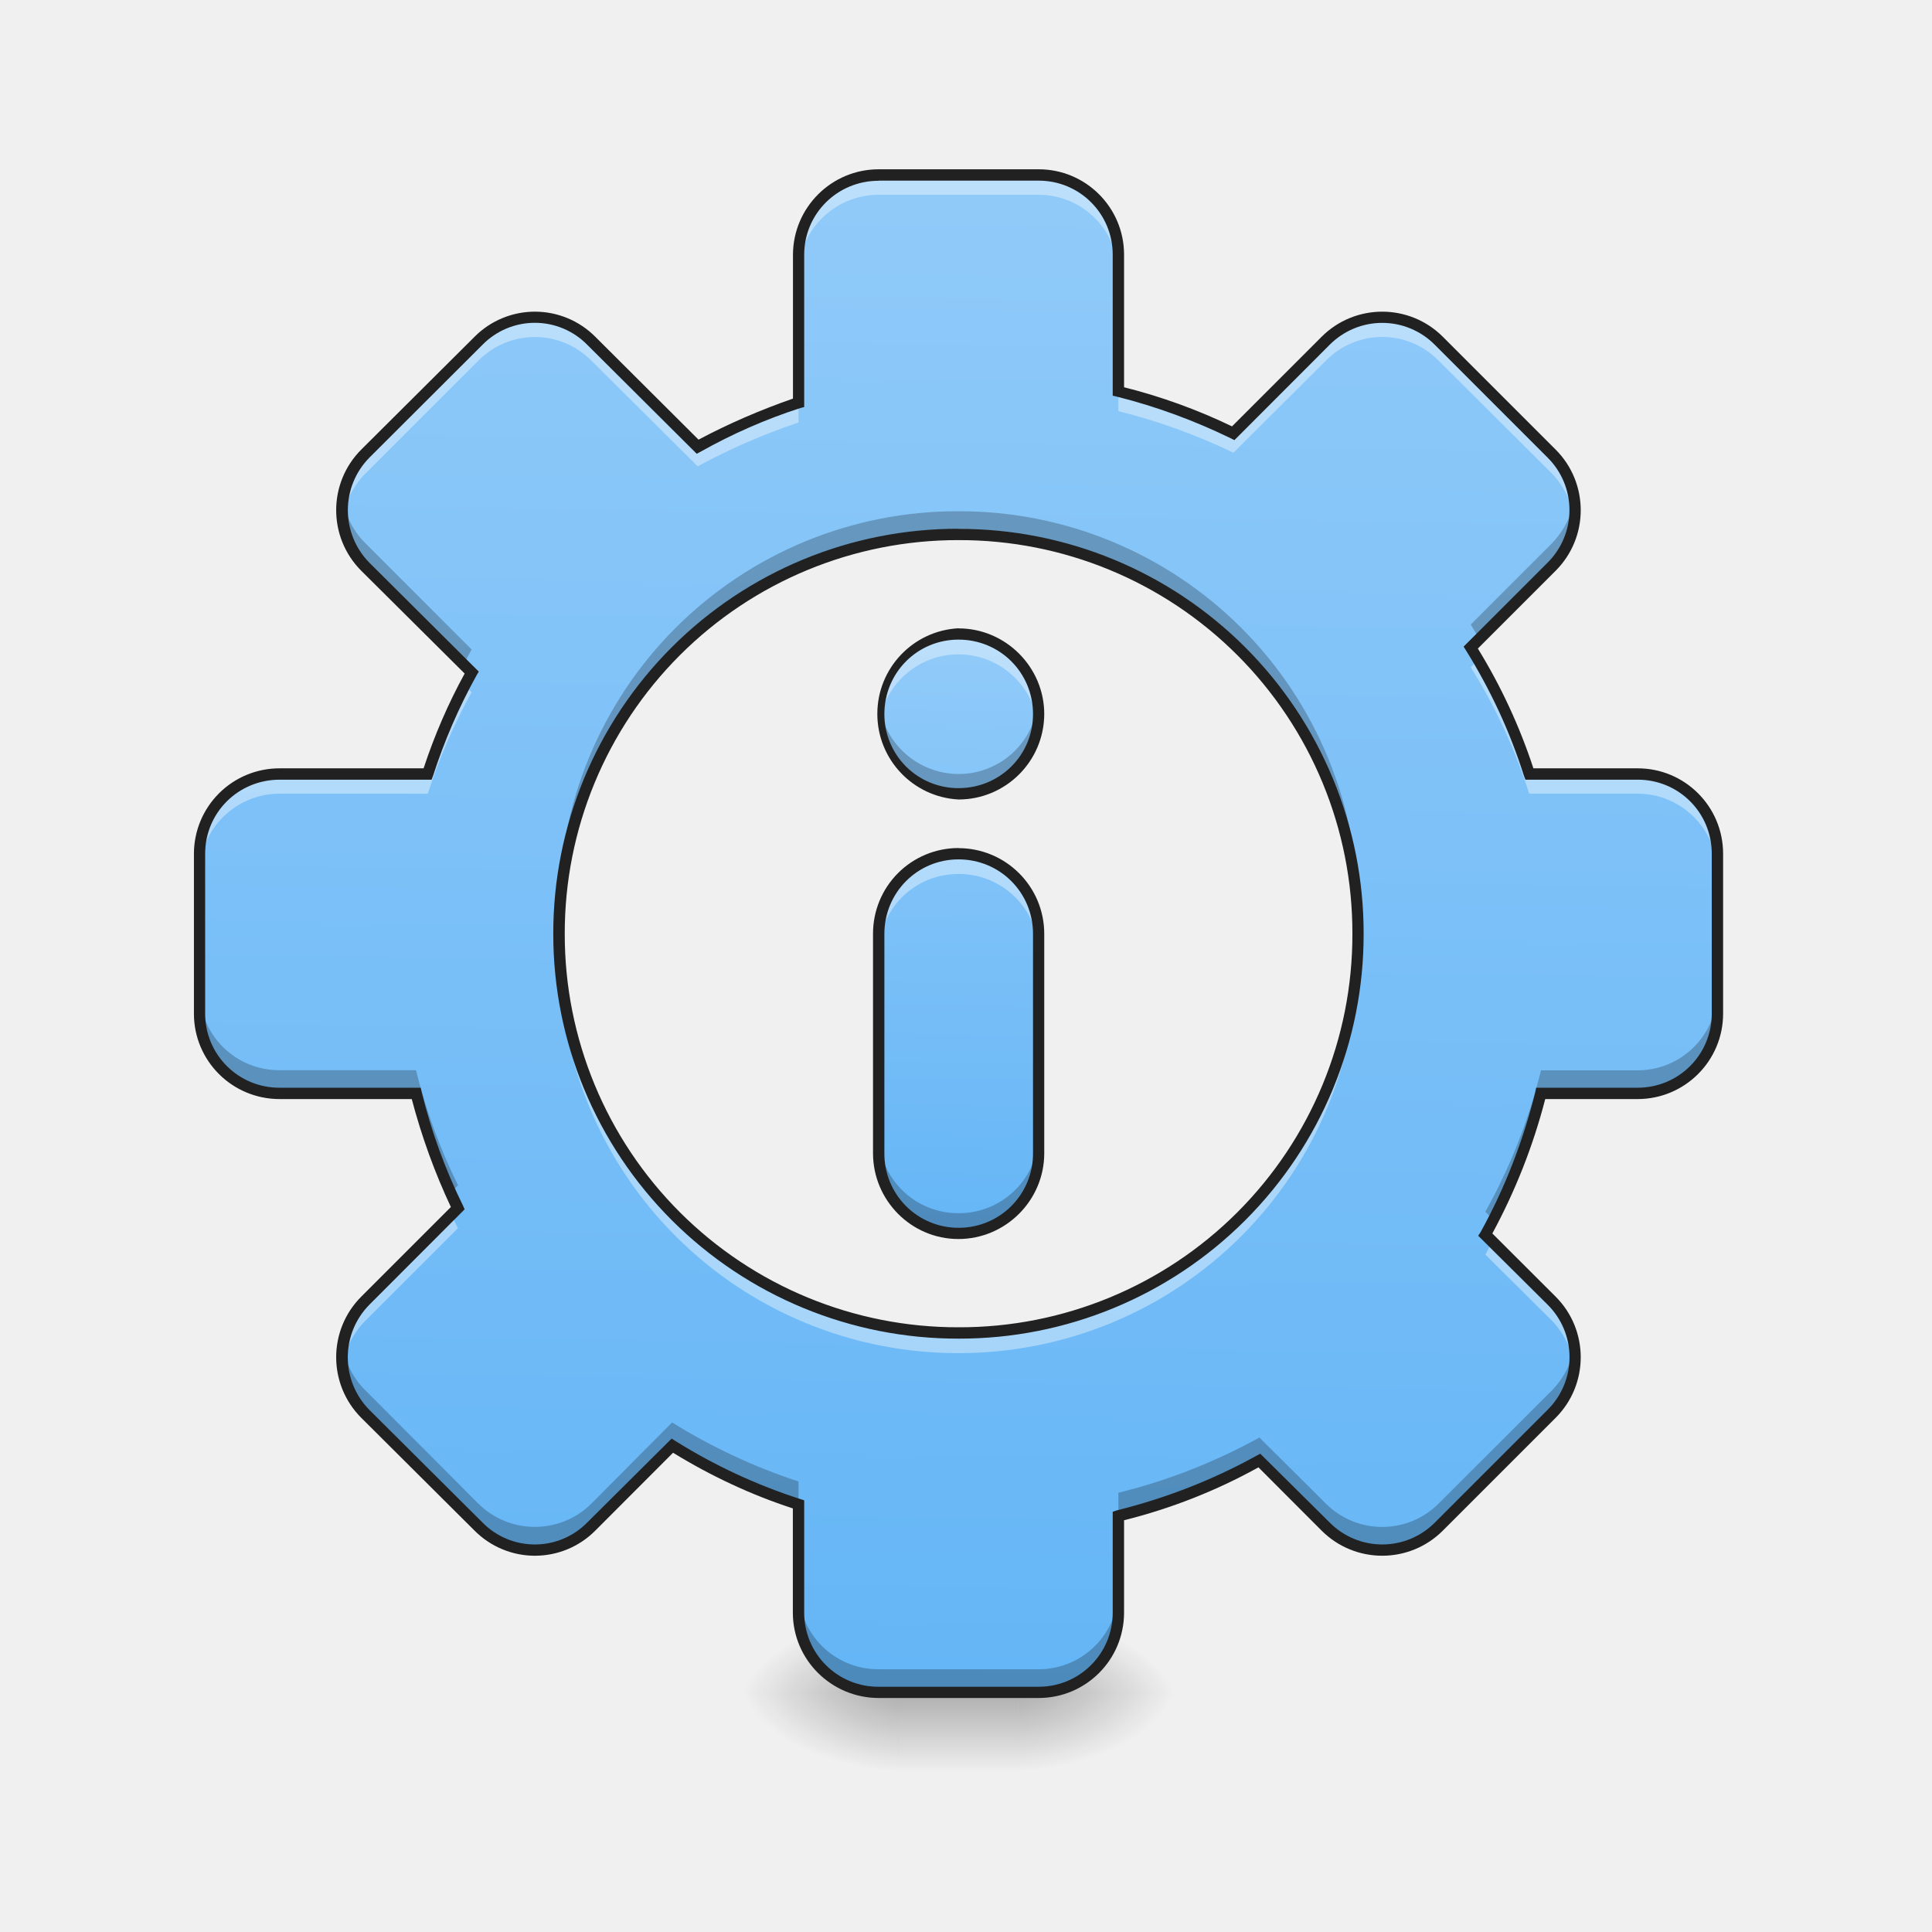
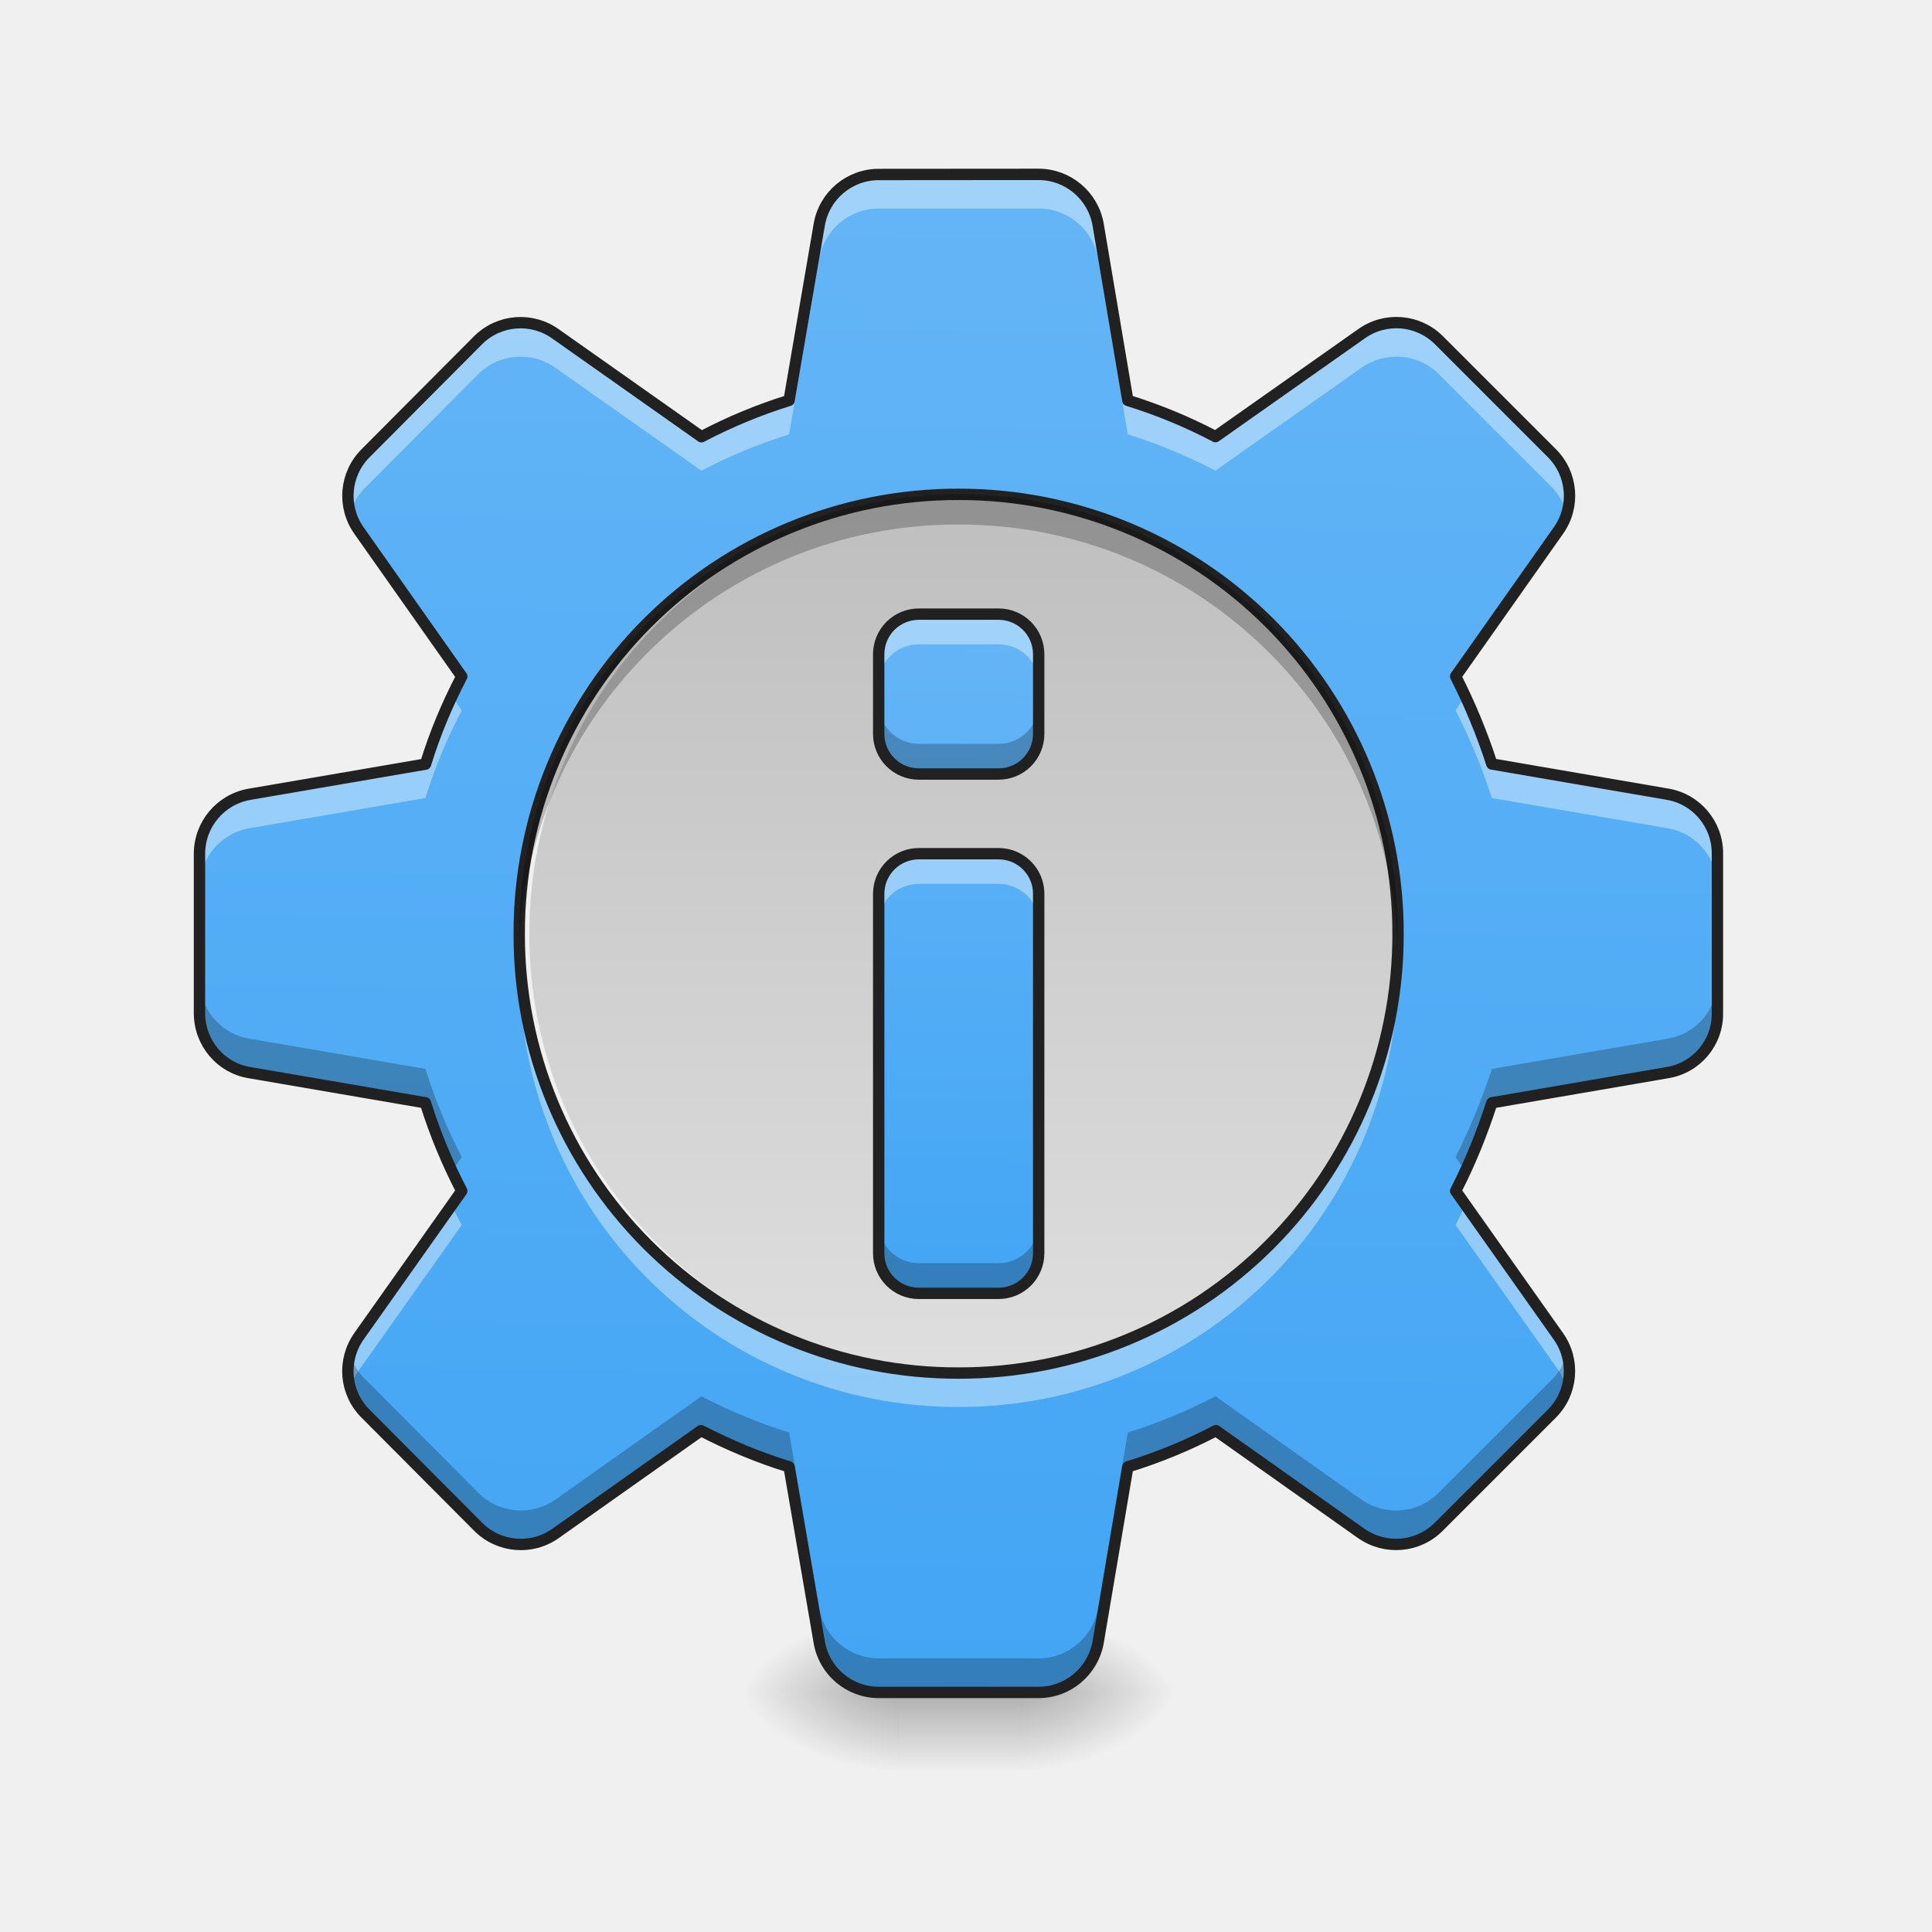
<svg xmlns="http://www.w3.org/2000/svg" width="16pt" height="16pt" viewBox="0 0 16 16">
  <defs>
    <linearGradient id="a" gradientUnits="userSpaceOnUse" x1="254" y1="233.5" x2="254" y2="254.667" gradientTransform="matrix(.03125 0 0 .03125 -1.158 6.72)">
      <stop offset="0" stop-opacity=".275" />
      <stop offset="1" stop-opacity="0" />
    </linearGradient>
    <radialGradient id="b" gradientUnits="userSpaceOnUse" cx="450.909" cy="189.579" fx="450.909" fy="189.579" r="21.167" gradientTransform="matrix(0 -.03907 -.07032 0 21.6 31.798)">
      <stop offset="0" stop-opacity=".314" />
      <stop offset=".222" stop-opacity=".275" />
      <stop offset="1" stop-opacity="0" />
    </radialGradient>
    <radialGradient id="c" gradientUnits="userSpaceOnUse" cx="450.909" cy="189.579" fx="450.909" fy="189.579" r="21.167" gradientTransform="matrix(0 .03907 .07032 0 -5.724 -3.764)">
      <stop offset="0" stop-opacity=".314" />
      <stop offset=".222" stop-opacity=".275" />
      <stop offset="1" stop-opacity="0" />
    </radialGradient>
    <radialGradient id="d" gradientUnits="userSpaceOnUse" cx="450.909" cy="189.579" fx="450.909" fy="189.579" r="21.167" gradientTransform="matrix(0 -.03907 .07032 0 -5.724 31.798)">
      <stop offset="0" stop-opacity=".314" />
      <stop offset=".222" stop-opacity=".275" />
      <stop offset="1" stop-opacity="0" />
    </radialGradient>
    <radialGradient id="e" gradientUnits="userSpaceOnUse" cx="450.909" cy="189.579" fx="450.909" fy="189.579" r="21.167" gradientTransform="matrix(0 .03907 -.07032 0 21.6 -3.764)">
      <stop offset="0" stop-opacity=".314" />
      <stop offset=".222" stop-opacity=".275" />
      <stop offset="1" stop-opacity="0" />
    </radialGradient>
-     <linearGradient id="f" gradientUnits="userSpaceOnUse" x1="960" y1="1695.118" x2="960" y2="175.118" gradientTransform="rotate(.882) scale(.00827)">
-       <stop offset="0" stop-color="#64b5f6" />
-       <stop offset="1" stop-color="#90caf9" />
+     <linearGradient id="f" gradientUnits="userSpaceOnUse" x1="254" y1="-94.583" x2="254" y2="159.417" gradientTransform="matrix(.03125 0 0 .03125 0 6.72)">
+       <stop offset="0" stop-color="#bdbdbd" />
+       <stop offset="1" stop-color="#e0e0e0" />
    </linearGradient>
-     <linearGradient id="g" gradientUnits="userSpaceOnUse" x1="960" y1="1235.118" x2="960" y2="635.118" gradientTransform="rotate(.882) scale(.00827)">
-       <stop offset="0" stop-color="#64b5f6" />
-       <stop offset="1" stop-color="#90caf9" />
+     <linearGradient id="g" gradientUnits="userSpaceOnUse" x1="960" y1="1695.118" x2="960" y2="175.118" gradientTransform="rotate(.882) scale(.00827)">
+       <stop offset="0" stop-color="#42a5f5" />
+       <stop offset="1" stop-color="#64b5f6" />
+     </linearGradient>
+     <linearGradient id="h" gradientUnits="userSpaceOnUse" x1="960" y1="1295.118" x2="960" y2="615.118" gradientTransform="rotate(.882) scale(.00827)">
+       <stop offset="0" stop-color="#42a5f5" />
+       <stop offset="1" stop-color="#64b5f6" />
    </linearGradient>
  </defs>
  <path d="M7.441 13.77h.993v.91H7.44zm0 0" fill="url(#a)" />
  <path d="M8.434 14.016h1.324v-.66H8.434zm0 0" fill="url(#b)" />
  <path d="M7.441 14.016H6.117v.664h1.324zm0 0" fill="url(#c)" />
  <path d="M7.441 14.016H6.117v-.66h1.324zm0 0" fill="url(#d)" />
  <path d="M8.434 14.016h1.324v.664H8.434zm0 0" fill="url(#e)" />
-   <path d="M7.277 1.45a.66.66 0 0 0-.664.66v1.226a4.83 4.83 0 0 0-.836.363l-.879-.879a.665.665 0 0 0-.937 0l-.934.938a.653.653 0 0 0 0 .933l.88.88c-.15.265-.27.546-.364.84H2.316a.66.66 0 0 0-.664.66v1.324c0 .367.297.66.664.66h1.13c.081.332.199.652.347.953l-.766.765a.653.653 0 0 0 0 .934l.934.938a.665.665 0 0 0 .937 0l.668-.672c.329.203.676.367 1.047.488v.894c0 .368.297.66.664.66h1.325a.66.66 0 0 0 .66-.66v-.8a4.811 4.811 0 0 0 1.168-.457l.55.547a.66.66 0 0 0 .934 0l.938-.938a.66.66 0 0 0 0-.934l-.551-.546c.203-.364.36-.758.46-1.172h.802a.66.66 0 0 0 .66-.66V7.07a.66.66 0 0 0-.66-.66h-.899a4.559 4.559 0 0 0-.484-1.047l.672-.672a.66.66 0 0 0 0-.933l-.938-.938a.66.66 0 0 0-.934 0l-.765.766a4.944 4.944 0 0 0-.953-.344V2.11a.66.66 0 0 0-.66-.66zm.66 2.976a3.3 3.3 0 0 1 3.31 3.308 3.3 3.3 0 0 1-3.31 3.305A3.3 3.3 0 0 1 4.63 7.734a3.3 3.3 0 0 1 3.309-3.308zm0 0" fill="url(#f)" />
-   <path d="M7.277 1.45a.66.66 0 0 0-.664.66v.163c0-.363.297-.66.664-.66h1.325c.363 0 .66.297.66.66V2.11a.66.66 0 0 0-.66-.66zM4.43 2.624a.673.673 0 0 0-.47.195l-.933.938a.659.659 0 0 0-.191.55.675.675 0 0 1 .191-.386l.934-.934a.658.658 0 0 1 .937 0l.88.875c.265-.144.542-.265.835-.363v-.164a4.83 4.83 0 0 0-.836.363l-.879-.879a.666.666 0 0 0-.468-.195zm7.015 0a.657.657 0 0 0-.465.195l-.765.766a4.944 4.944 0 0 0-.953-.344v.164c.332.082.652.2.953.344l.765-.762a.653.653 0 0 1 .934 0l.938.934c.105.11.168.246.187.387a.668.668 0 0 0-.187-.551l-.938-.938a.66.66 0 0 0-.469-.195zm.797 2.84l-.062.062c.203.325.367.676.484 1.047h.899c.363 0 .66.297.66.664V7.07a.66.66 0 0 0-.66-.66h-.899a4.779 4.779 0 0 0-.422-.945zm-8.394.215a4.64 4.64 0 0 0-.305.73H2.316a.66.66 0 0 0-.664.66v.168c0-.367.297-.664.664-.664h1.227c.094-.293.215-.574.363-.84zm.785 2.136c0 .028-.004.055-.004.082a3.303 3.303 0 0 0 3.309 3.309 3.303 3.303 0 0 0 3.308-3.309v-.082a3.3 3.3 0 0 1-3.309 3.223 3.297 3.297 0 0 1-3.304-3.223zm-.895 2.247l-.71.71a.659.659 0 0 0-.192.551.675.675 0 0 1 .191-.386l.766-.766c-.02-.035-.035-.074-.055-.11zm8.621.218l-.058.11.55.546c.106.11.169.247.188.387a.668.668 0 0 0-.187-.55zm0 0" fill="#fff" fill-opacity=".392" />
-   <path d="M2.84 4.129c-.031.2.031.41.187.562l.813.813c.02-.043.043-.082.066-.125L3.027 4.5a.651.651 0 0 1-.187-.371zm10.2 0a.703.703 0 0 1-.188.371l-.672.672.07.117.602-.598a.667.667 0 0 0 .187-.562zm-5.102.105a3.3 3.3 0 0 0-3.31 3.309c0 .031.005.062.005.094a3.297 3.297 0 0 1 3.304-3.211 3.3 3.3 0 0 1 3.31 3.21v-.093a3.3 3.3 0 0 0-3.31-3.309zm-6.286 3.97v.19c0 .368.297.66.664.66h1.13c.07.286.167.563.284.825l.063-.063a4.708 4.708 0 0 1-.348-.953H2.316a.66.66 0 0 1-.664-.66zm12.57 0a.66.66 0 0 1-.66.66h-.8a4.695 4.695 0 0 1-.461 1.171l.066.067c.172-.329.301-.68.395-1.047h.8a.66.66 0 0 0 .66-.66zM2.84 11.143c-.031.2.031.41.187.563l.934.938a.665.665 0 0 0 .937 0l.668-.672c.329.203.676.367 1.047.488v-.191a4.826 4.826 0 0 1-1.047-.489l-.668.672a.665.665 0 0 1-.937 0l-.934-.937a.64.64 0 0 1-.187-.371zm10.2 0a.69.69 0 0 1-.188.372l-.938.937a.66.66 0 0 1-.934 0l-.55-.547c-.364.2-.754.356-1.168.457v.192a4.811 4.811 0 0 0 1.168-.457l.55.547a.66.66 0 0 0 .934 0l.938-.938a.667.667 0 0 0 .187-.562zm-6.427 2.02v.191c0 .368.297.66.664.66h1.325a.66.66 0 0 0 .66-.66v-.19a.66.66 0 0 1-.66.66H7.277a.66.66 0 0 1-.664-.66zm0 0" fill-opacity=".235" />
-   <path d="M7.277 1.402a.71.71 0 0 0-.71.707v1.192c-.27.094-.532.207-.782.34l-.855-.852a.705.705 0 0 0-1 0l-.938.934a.71.71 0 0 0 0 1.004l.856.851c-.137.25-.25.512-.34.785H2.316a.708.708 0 0 0-.71.707v1.325c0 .39.316.707.71.707H3.41c.082.312.192.613.324.894l-.742.742a.71.71 0 0 0 0 1.004l.938.934a.705.705 0 0 0 1 0l.644-.645c.313.192.645.348.992.461v.863c0 .391.32.707.711.707h1.325c.39 0 .707-.316.707-.707v-.765a4.588 4.588 0 0 0 1.113-.438l.523.524a.71.71 0 0 0 1.004 0l.934-.934a.71.71 0 0 0 0-1.004l-.524-.523c.188-.348.336-.719.438-1.113h.765c.391 0 .708-.317.708-.707V7.07a.707.707 0 0 0-.707-.707h-.864a4.687 4.687 0 0 0-.46-.992l.644-.644a.71.71 0 0 0 0-1.004l-.934-.934a.71.71 0 0 0-1.004 0l-.742.742a4.697 4.697 0 0 0-.894-.324V2.109a.707.707 0 0 0-.707-.707zm0 .094h1.325c.34 0 .613.274.613.613v1.168l.035.008c.328.082.645.2.941.344l.032.016.789-.79a.613.613 0 0 1 .87 0l.934.934a.613.613 0 0 1 0 .871l-.695.695.02.032c.199.32.363.668.48 1.039l.012.031h.93c.34 0 .613.273.613.613v1.325c0 .34-.274.613-.614.613h-.84l-.007.035c-.102.41-.254.8-.453 1.16l-.02.031.574.57a.613.613 0 0 1 0 .872l-.933.933a.613.613 0 0 1-.871 0l-.575-.57-.03.016c-.36.199-.747.351-1.157.453l-.035.012v.835c0 .34-.274.614-.613.614H7.277a.613.613 0 0 1-.617-.614v-.93l-.031-.01a4.629 4.629 0 0 1-1.035-.481l-.032-.02-.699.695a.608.608 0 0 1-.867 0l-.937-.933a.62.62 0 0 1 0-.871l.789-.79-.012-.027a4.628 4.628 0 0 1-.344-.945l-.008-.035H2.316a.613.613 0 0 1-.617-.613V7.07c0-.34.274-.613.617-.613h1.258l.012-.031a4.65 4.65 0 0 1 .36-.832l.019-.032-.906-.902a.62.62 0 0 1 0-.87l.937-.935a.608.608 0 0 1 .867 0l.907.903.03-.016c.263-.148.54-.27.829-.363l.031-.008V2.11c0-.34.274-.613.617-.613zm.66 2.883a3.35 3.35 0 0 0-3.355 3.355 3.35 3.35 0 0 0 3.356 3.352 3.347 3.347 0 0 0 3.355-3.352A3.348 3.348 0 0 0 7.938 4.38zm0 .094A3.253 3.253 0 0 1 11.2 7.734a3.252 3.252 0 0 1-3.261 3.258 3.254 3.254 0 0 1-3.262-3.258 3.255 3.255 0 0 1 3.261-3.261zm0 0" fill="#212121" />
-   <path d="M7.938 5.25a.66.66 0 0 0-.66.664c0 .367.292.66.66.66a.66.66 0 0 0 .664-.66.664.664 0 0 0-.665-.664zm0 1.82a.66.66 0 0 0-.66.664v1.817a.66.66 0 0 0 .66.664.664.664 0 0 0 .664-.664V7.734a.664.664 0 0 0-.665-.664zm0 0" fill="url(#g)" />
-   <path d="M7.938 5.25a.66.66 0 0 0-.657.746.662.662 0 0 1 1.313 0 .583.583 0 0 0 .008-.082.664.664 0 0 0-.665-.664zm0 1.82a.66.66 0 0 0-.66.664v.164c0-.367.292-.66.66-.66a.66.66 0 0 1 .664.66v-.164a.664.664 0 0 0-.665-.664zm0 0" fill="#fff" fill-opacity=".392" />
-   <path d="M7.281 5.832c-.004.027-.004.055-.004.082 0 .367.293.66.66.66a.66.66 0 0 0 .665-.66.583.583 0 0 0-.008-.082.66.66 0 0 1-.656.578.665.665 0 0 1-.657-.578zm-.004 3.555v.164a.66.66 0 0 0 .66.664.664.664 0 0 0 .665-.664v-.164a.66.66 0 0 1-.665.66.657.657 0 0 1-.66-.66zm0 0" fill-opacity=".235" />
-   <path d="M7.938 5.203a.71.71 0 0 0 0 1.418.71.71 0 0 0 .71-.707c0-.39-.32-.71-.71-.71zm0 .094c.343 0 .617.273.617.617 0 .34-.274.613-.617.613a.612.612 0 0 1-.614-.613c0-.344.274-.617.614-.617zm0 1.726a.708.708 0 0 0-.708.711v1.817c0 .39.317.71.707.71.391 0 .711-.32.711-.71V7.734c0-.394-.32-.71-.71-.71zm0 .094c.343 0 .617.274.617.617v1.817a.614.614 0 0 1-.617.617.613.613 0 0 1-.614-.617V7.734c0-.343.274-.617.614-.617zm0 0" fill="#212121" />
+   <path d="M7.938 4.094a3.64 3.64 0 1 1 .002 7.278 3.64 3.64 0 0 1-.003-7.278zm0 0" fill="url(#f)" />
+   <path d="M7.277 1.445a.5.5 0 0 0-.492.414l-.25 1.457c-.254.079-.496.18-.726.301l-1.207-.851a.498.498 0 0 0-.641.05l-.934.938a.498.498 0 0 0-.054.64l.851 1.208c-.12.23-.222.472-.3.726l-1.458.25a.5.5 0 0 0-.414.492v1.32c0 .247.176.454.414.493l1.457.25c.079.254.18.496.301.73l-.851 1.203c-.141.2-.118.47.054.641l.934.938a.498.498 0 0 0 .64.054l1.204-.851c.234.12.476.222.73.3l.25 1.454a.5.5 0 0 0 .492.414h1.325c.242 0 .449-.176.492-.414l.246-1.454c.254-.078.5-.18.73-.3l1.203.851c.2.14.47.117.641-.054l.938-.938a.498.498 0 0 0 .054-.64l-.851-1.204c.12-.234.218-.476.3-.73l1.454-.25a.493.493 0 0 0 .414-.492V7.07a.496.496 0 0 0-.414-.493l-1.454-.25a4.98 4.98 0 0 0-.3-.726l.851-1.207a.498.498 0 0 0-.054-.641l-.938-.938a.498.498 0 0 0-.64-.05l-1.208.851a4.244 4.244 0 0 0-.726-.3l-.246-1.458a.502.502 0 0 0-.492-.414zm.66 2.649a3.634 3.634 0 0 1 3.641 3.64 3.631 3.631 0 0 1-3.64 3.637A3.628 3.628 0 0 1 4.3 7.734a3.631 3.631 0 0 1 3.636-3.64zm0 0" fill="url(#g)" />
+   <path d="M7.277 1.445a.5.5 0 0 0-.492.414l-.25 1.457c-.254.079-.496.18-.726.301l-1.207-.851a.498.498 0 0 0-.641.05l-.934.938a.497.497 0 0 0-.129.492.499.499 0 0 1 .13-.21l.933-.938a.498.498 0 0 1 .64-.051l1.208.851c.23-.12.472-.222.726-.3l.25-1.457a.5.5 0 0 1 .492-.414h1.325c.242 0 .449.175.492.414l.246 1.457c.254.078.496.18.726.3l1.207-.851c.2-.14.47-.121.641.05l.938.938a.532.532 0 0 1 .125.211.496.496 0 0 0-.125-.492l-.938-.938a.498.498 0 0 0-.64-.05l-1.208.851a4.244 4.244 0 0 0-.726-.3l-.246-1.458a.502.502 0 0 0-.492-.414zm4.856 4.32l-.078.118c.117.23.218.472.3.726l1.454.25c.242.04.414.25.414.493V7.07a.496.496 0 0 0-.414-.492l-1.454-.25a4.434 4.434 0 0 0-.222-.562zm-8.39 0c-.087.18-.161.368-.22.563l-1.457.25a.5.5 0 0 0-.414.492v.282a.5.5 0 0 1 .414-.493l1.457-.25c.079-.254.18-.496.301-.726zm.558 2.11v.14a3.628 3.628 0 0 0 3.636 3.637 3.631 3.631 0 0 0 3.641-3.636c0-.051-.004-.098-.004-.141a3.63 3.63 0 0 1-3.636 3.496A3.63 3.63 0 0 1 4.3 7.875zm-.559 2.102l-.77 1.09a.5.5 0 0 0-.074.43.481.481 0 0 1 .075-.15l.851-1.202a1.335 1.335 0 0 1-.082-.168zm8.395 0l-.082.168.851 1.203a.572.572 0 0 1 .07.148.498.498 0 0 0-.07-.43zm0 0" fill="#fff" fill-opacity=".392" />
+   <path d="M7.277 14.016a.5.5 0 0 1-.492-.414l-.25-1.457a4.244 4.244 0 0 1-.726-.301l-1.207.855a.498.498 0 0 1-.641-.054l-.934-.938a.495.495 0 0 1-.129-.492.476.476 0 0 0 .13.21l.933.938a.498.498 0 0 0 .64.055l1.208-.855c.23.12.472.222.726.3l.25 1.457a.5.5 0 0 0 .492.414h1.325c.242 0 .449-.175.492-.414l.246-1.457c.254-.078.496-.18.726-.3l1.207.855c.2.14.47.117.641-.055l.938-.937a.506.506 0 0 0 .125-.211c.05.172.007.36-.125.492l-.938.938a.498.498 0 0 1-.64.054l-1.208-.855c-.23.12-.472.222-.726.3l-.246 1.458a.502.502 0 0 1-.492.414zm4.856-4.32l-.078-.114c.117-.234.218-.477.3-.73l1.454-.25a.493.493 0 0 0 .414-.493v.282a.493.493 0 0 1-.414.492l-1.454.25a4.434 4.434 0 0 1-.222.562zm-8.39 0a3.904 3.904 0 0 1-.22-.563l-1.457-.25a.496.496 0 0 1-.414-.492v-.282c0 .246.176.454.414.493l1.457.25c.079.253.18.496.301.73zm0 0" fill-opacity=".235" />
+   <path d="M7.277 1.445a.5.5 0 0 0-.492.414l-.25 1.457c-.254.079-.496.18-.726.301l-1.207-.851a.498.498 0 0 0-.641.05l-.934.938a.498.498 0 0 0-.054.64l.851 1.208c-.12.23-.222.472-.3.726l-1.458.25a.5.5 0 0 0-.414.492v1.32c0 .247.176.454.414.493l1.457.25c.079.254.18.496.301.73l-.851 1.203c-.141.2-.118.47.054.641l.934.938a.498.498 0 0 0 .64.054l1.204-.851c.234.12.476.222.73.3l.25 1.454a.5.5 0 0 0 .492.414h1.325c.242 0 .449-.176.492-.414l.246-1.454c.254-.078.5-.18.73-.3l1.203.851c.2.14.47.117.641-.054l.938-.938a.498.498 0 0 0 .054-.64l-.851-1.204c.12-.234.218-.476.3-.73l1.454-.25a.493.493 0 0 0 .414-.492V7.07a.496.496 0 0 0-.414-.493l-1.454-.25a4.98 4.98 0 0 0-.3-.726l.851-1.207a.498.498 0 0 0-.054-.641l-.938-.938a.498.498 0 0 0-.64-.05l-1.208.851a4.244 4.244 0 0 0-.726-.3l-.246-1.458a.502.502 0 0 0-.492-.414zm.66 2.649a3.634 3.634 0 0 1 3.641 3.64 3.631 3.631 0 0 1-3.64 3.637A3.628 3.628 0 0 1 4.3 7.734a3.631 3.631 0 0 1 3.637-3.64zm0 0" fill="none" stroke-width=".094" stroke-linecap="round" stroke-linejoin="round" stroke="#212121" />
+   <path d="M7.61 5.086a.332.332 0 0 0-.333.332v.66c0 .184.149.332.332.332h.66a.332.332 0 0 0 .333-.332v-.66a.332.332 0 0 0-.332-.332zm0 1.984a.332.332 0 0 0-.333.332v2.977c0 .184.149.332.332.332h.66a.332.332 0 0 0 .333-.332V7.402a.332.332 0 0 0-.332-.332zm0 0" fill="url(#h)" />
+   <path d="M7.61 5.086a.332.332 0 0 0-.333.332v.246c0-.184.149-.328.332-.328h.66c.184 0 .333.144.333.328v-.246a.332.332 0 0 0-.332-.332zm0 1.984a.332.332 0 0 0-.333.332v.246c0-.183.149-.328.332-.328h.66c.184 0 .333.145.333.328v-.246a.332.332 0 0 0-.332-.332zm0 0" fill="#fff" fill-opacity=".392" />
+   <path d="M7.277 5.828v.25c0 .184.149.332.332.332h.66a.332.332 0 0 0 .333-.332v-.25a.332.332 0 0 1-.332.332h-.66a.332.332 0 0 1-.333-.332zm0 4.3v.25c0 .184.149.333.332.333h.66a.332.332 0 0 0 .333-.332v-.25a.332.332 0 0 1-.332.332h-.66a.332.332 0 0 1-.333-.332zm0 0" fill-opacity=".235" />
+   <path d="M7.61 5.086a.332.332 0 0 0-.333.332v.66c0 .184.149.332.332.332h.66a.332.332 0 0 0 .333-.332v-.66a.332.332 0 0 0-.332-.332zm0 1.984a.332.332 0 0 0-.333.332v2.977c0 .184.149.332.332.332h.66a.332.332 0 0 0 .333-.332V7.402a.332.332 0 0 0-.332-.332zm0 0" fill="none" stroke-width=".094" stroke-linecap="round" stroke-linejoin="round" stroke="#212121" />
+   <path d="M7.938 4.094A3.631 3.631 0 0 0 4.3 7.734v.121a3.63 3.63 0 0 1 3.636-3.511 3.628 3.628 0 0 1 3.637 3.511c0-.039.004-.082.004-.12a3.634 3.634 0 0 0-3.64-3.641zm0 0" fill-opacity=".235" />
</svg>
